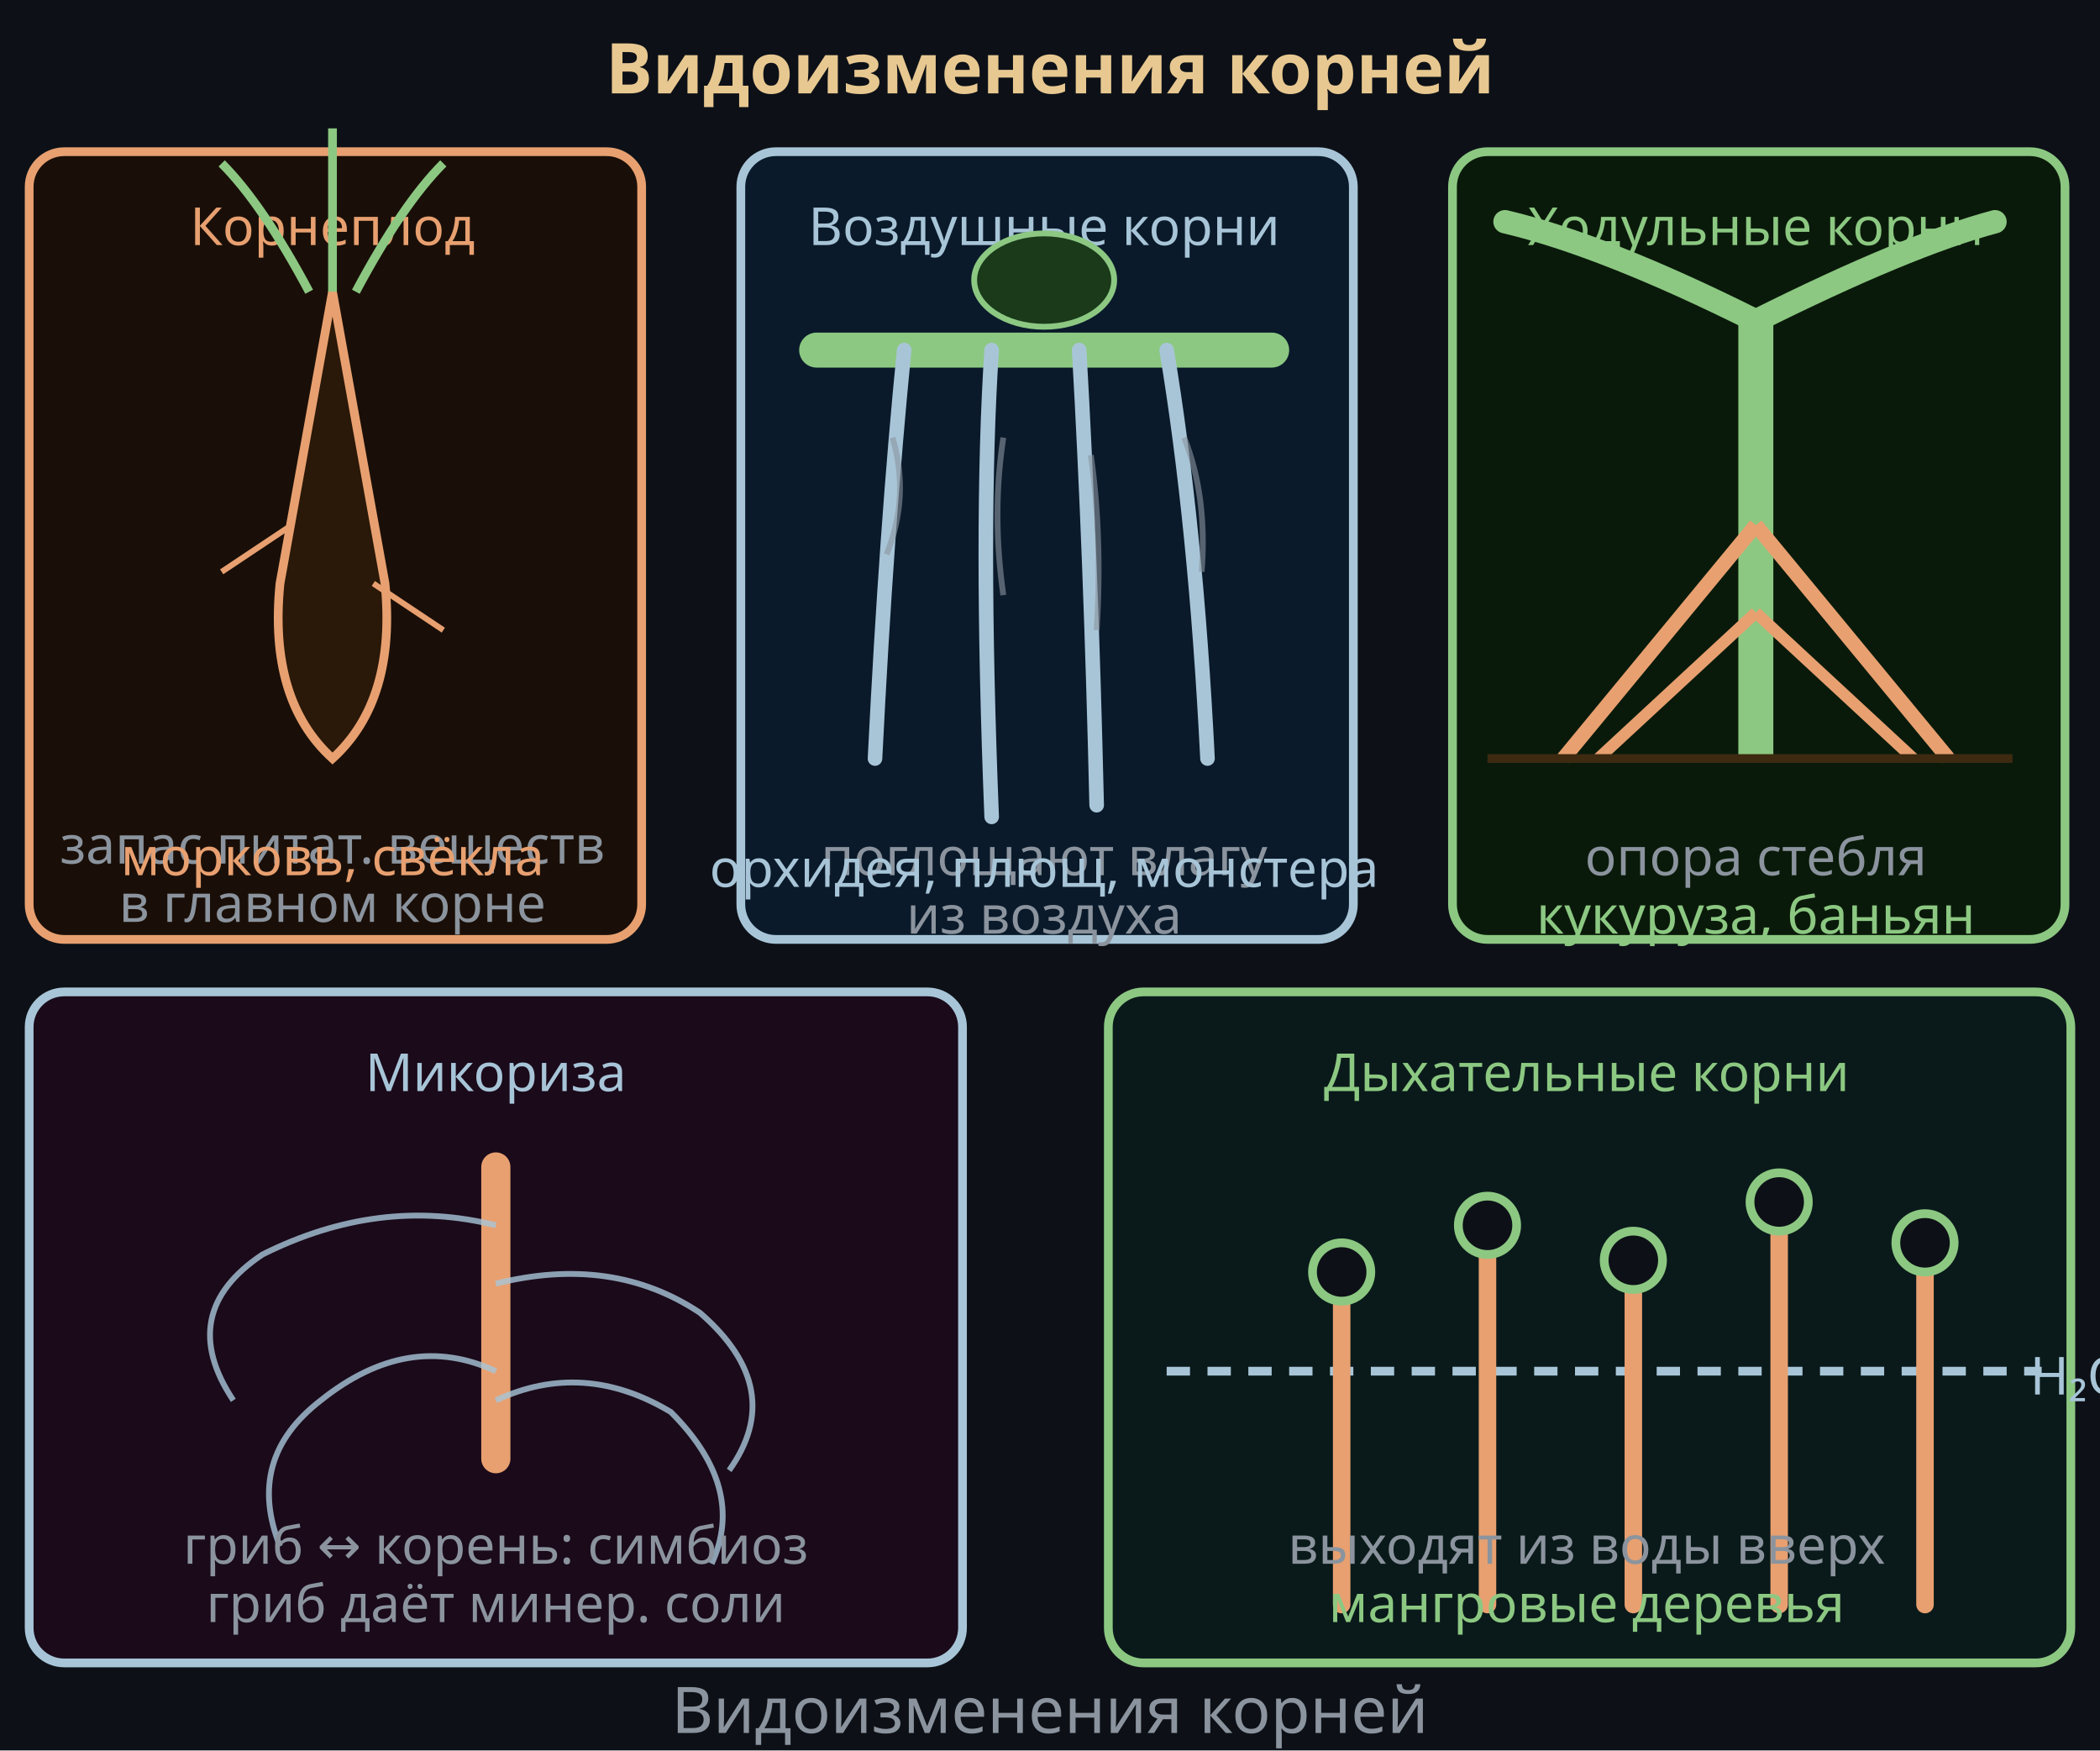
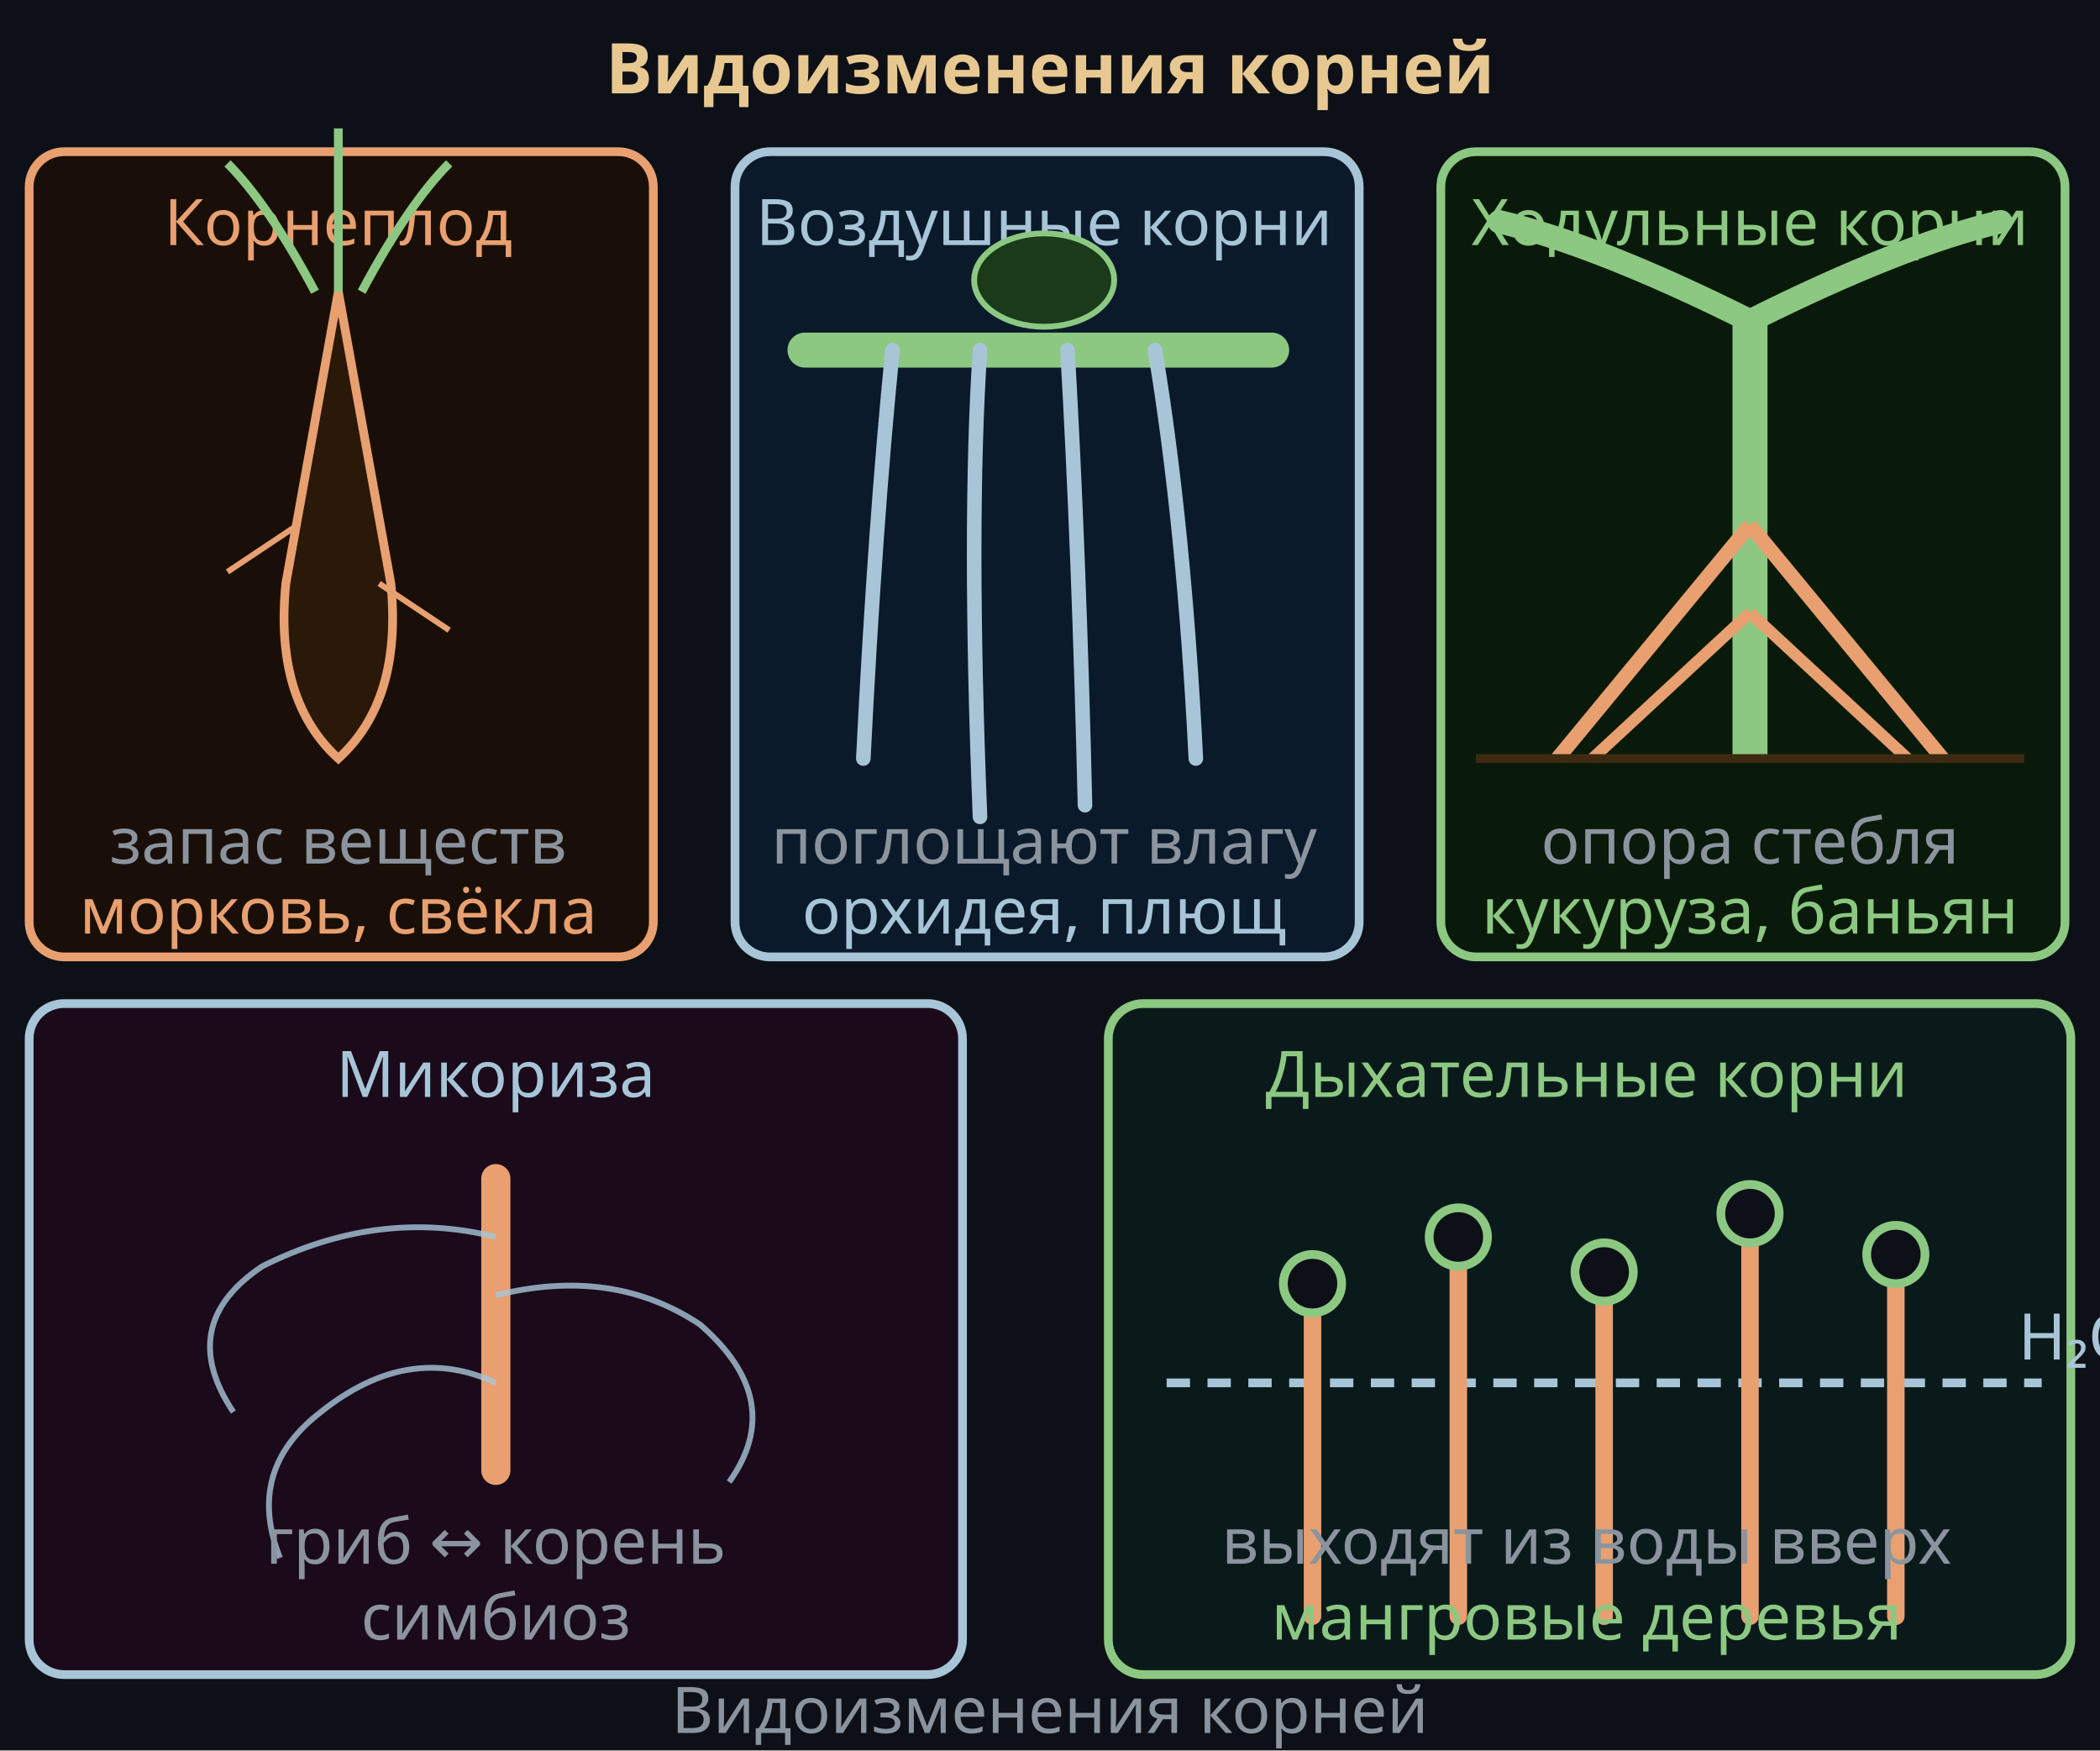
<svg xmlns="http://www.w3.org/2000/svg" viewBox="0 0 360 300" font-family="system-ui,sans-serif">
  <rect width="360" height="300" fill="#0d1117" />
  <text x="180" y="16" text-anchor="middle" font-size="12" fill="#e8c891" font-weight="600">Видоизменения корней</text>
-   <rect x="5" y="26" width="105" height="135" rx="6" fill="#1a0f08" stroke="#e8a070" stroke-width="1.5" />
-   <text x="57" y="42" text-anchor="middle" font-size="9" fill="#e8a070">Корнеплод</text>
-   <path d="M57,50 L48,100 Q46,120 57,130 Q68,120 66,100 Z" fill="#2a1808" stroke="#e8a070" stroke-width="1.5" />
-   <path d="M53,50 Q45,35 38,28" stroke="#8cc882" stroke-width="1.5" fill="none" />
-   <path d="M57,50 Q57,30 57,22" stroke="#8cc882" stroke-width="1.5" fill="none" />
-   <path d="M61,50 Q69,35 76,28" stroke="#8cc882" stroke-width="1.5" fill="none" />
-   <line x1="50" y1="90" x2="38" y2="98" stroke="#e8a070" stroke-width="1" />
-   <line x1="64" y1="100" x2="76" y2="108" stroke="#e8a070" stroke-width="1" />
-   <text x="57" y="148" text-anchor="middle" font-size="9" fill="#8b949e">запас питат. веществ</text>
-   <text x="57" y="158" text-anchor="middle" font-size="9" fill="#8b949e">в главном корне</text>
-   <text x="57" y="150" text-anchor="middle" font-size="9" fill="#e8a070">морковь, свёкла</text>
-   <rect x="127" y="26" width="105" height="135" rx="6" fill="#0a1a2a" stroke="#a8c5d8" stroke-width="1.5" />
-   <text x="179" y="42" text-anchor="middle" font-size="9" fill="#a8c5d8">Воздушные корни</text>
-   <path d="M140,60 L218,60" stroke="#8cc882" stroke-width="6" stroke-linecap="round" />
+   <rect x="5" y="26" width="107" height="138" rx="6" fill="#1a0f08" stroke="#e8a070" stroke-width="1.5" />
+   <text x="58" y="42" text-anchor="middle" font-size="11" fill="#e8a070">Корнеплод</text>
+   <path d="M58,50 L49,100 Q47,120 58,130 Q69,120 67,100 Z" fill="#2a1808" stroke="#e8a070" stroke-width="1.5" />
+   <path d="M54,50 Q46,35 39,28" stroke="#8cc882" stroke-width="1.5" fill="none" />
+   <path d="M58,50 Q58,30 58,22" stroke="#8cc882" stroke-width="1.5" fill="none" />
+   <path d="M62,50 Q70,35 77,28" stroke="#8cc882" stroke-width="1.5" fill="none" />
+   <line x1="51" y1="90" x2="39" y2="98" stroke="#e8a070" stroke-width="1" />
+   <line x1="65" y1="100" x2="77" y2="108" stroke="#e8a070" stroke-width="1" />
+   <text x="58" y="148" text-anchor="middle" font-size="11" fill="#8b949e">запас веществ</text>
+   <text x="58" y="160" text-anchor="middle" font-size="11" fill="#e8a070">морковь, свёкла</text>
+   <rect x="126" y="26" width="107" height="138" rx="6" fill="#0a1a2a" stroke="#a8c5d8" stroke-width="1.5" />
+   <text x="179" y="42" text-anchor="middle" font-size="11" fill="#a8c5d8">Воздушные корни</text>
+   <path d="M138,60 L218,60" stroke="#8cc882" stroke-width="6" stroke-linecap="round" />
  <g stroke="#a8c5d8" stroke-width="2.5" stroke-linecap="round" fill="none">
-     <path d="M155,60 Q152,90 150,130" />
-     <path d="M170,60 Q168,90 170,140" />
-     <path d="M185,60 Q187,95 188,138" />
-     <path d="M200,60 Q205,90 207,130" />
-   </g>
-   <g stroke="#8b949e" stroke-width="1" fill="none" opacity="0.6">
-     <path d="M153,75 Q156,85 152,95" />
-     <path d="M172,75 Q170,88 172,102" />
-     <path d="M187,78 Q189,92 188,108" />
-     <path d="M203,75 Q207,85 206,98" />
+     <path d="M153,60 Q150,90 148,130" />
+     <path d="M168,60 Q166,90 168,140" />
+     <path d="M183,60 Q185,95 186,138" />
+     <path d="M198,60 Q203,90 205,130" />
  </g>
  <ellipse cx="179" cy="48" rx="12" ry="8" fill="#1a3a1a" stroke="#8cc882" stroke-width="1" />
-   <text x="179" y="150" text-anchor="middle" font-size="9" fill="#8b949e">поглощают влагу</text>
-   <text x="179" y="160" text-anchor="middle" font-size="9" fill="#8b949e">из воздуха</text>
-   <text x="179" y="152" text-anchor="middle" font-size="9" fill="#a8c5d8">орхидея, плющ, монстера</text>
-   <rect x="249" y="26" width="105" height="135" rx="6" fill="#0a1a0a" stroke="#8cc882" stroke-width="1.5" />
-   <text x="301" y="42" text-anchor="middle" font-size="9" fill="#8cc882">Ходульные корни</text>
-   <line x1="301" y1="55" x2="301" y2="130" stroke="#8cc882" stroke-width="6" />
-   <line x1="301" y1="90" x2="268" y2="130" stroke="#e8a070" stroke-width="2.5" />
-   <line x1="301" y1="90" x2="334" y2="130" stroke="#e8a070" stroke-width="2.5" />
-   <line x1="301" y1="105" x2="274" y2="130" stroke="#e8a070" stroke-width="2" />
-   <line x1="301" y1="105" x2="328" y2="130" stroke="#e8a070" stroke-width="2" />
-   <line x1="255" y1="130" x2="345" y2="130" stroke="#3d2a10" stroke-width="1.5" />
-   <path d="M301,55 Q275,42 258,38" stroke="#8cc882" stroke-width="4" fill="none" stroke-linecap="round" />
-   <path d="M301,55 Q327,42 342,38" stroke="#8cc882" stroke-width="4" fill="none" stroke-linecap="round" />
-   <text x="301" y="150" text-anchor="middle" font-size="9" fill="#8b949e">опора стебля</text>
-   <text x="301" y="160" text-anchor="middle" font-size="9" fill="#8cc882">кукуруза, баньян</text>
-   <rect x="5" y="170" width="160" height="115" rx="6" fill="#1a0a1a" stroke="#a8c5d8" stroke-width="1.5" />
-   <text x="85" y="187" text-anchor="middle" font-size="9" fill="#a8c5d8">Микориза</text>
-   <path d="M85,200 L85,250" stroke="#e8a070" stroke-width="5" stroke-linecap="round" />
+   <text x="179" y="148" text-anchor="middle" font-size="11" fill="#8b949e">поглощают влагу</text>
+   <text x="179" y="160" text-anchor="middle" font-size="11" fill="#a8c5d8">орхидея, плющ</text>
+   <rect x="247" y="26" width="107" height="138" rx="6" fill="#0a1a0a" stroke="#8cc882" stroke-width="1.5" />
+   <text x="300" y="42" text-anchor="middle" font-size="11" fill="#8cc882">Ходульные корни</text>
+   <line x1="300" y1="55" x2="300" y2="130" stroke="#8cc882" stroke-width="6" />
+   <line x1="300" y1="90" x2="267" y2="130" stroke="#e8a070" stroke-width="2.5" />
+   <line x1="300" y1="90" x2="333" y2="130" stroke="#e8a070" stroke-width="2.5" />
+   <line x1="300" y1="105" x2="273" y2="130" stroke="#e8a070" stroke-width="2" />
+   <line x1="300" y1="105" x2="327" y2="130" stroke="#e8a070" stroke-width="2" />
+   <line x1="253" y1="130" x2="347" y2="130" stroke="#3d2a10" stroke-width="1.5" />
+   <path d="M300,55 Q274,42 257,38" stroke="#8cc882" stroke-width="4" fill="none" stroke-linecap="round" />
+   <path d="M300,55 Q326,42 343,38" stroke="#8cc882" stroke-width="4" fill="none" stroke-linecap="round" />
+   <text x="300" y="148" text-anchor="middle" font-size="11" fill="#8b949e">опора стебля</text>
+   <text x="300" y="160" text-anchor="middle" font-size="11" fill="#8cc882">кукуруза, баньян</text>
+   <rect x="5" y="172" width="160" height="115" rx="6" fill="#1a0a1a" stroke="#a8c5d8" stroke-width="1.5" />
+   <text x="85" y="188" text-anchor="middle" font-size="11" fill="#a8c5d8">Микориза</text>
+   <path d="M85,202 L85,252" stroke="#e8a070" stroke-width="5" stroke-linecap="round" />
  <g stroke="#a8c5d8" stroke-width="1" fill="none" opacity="0.8">
-     <path d="M85,210 Q65,205 45,215 Q30,225 40,240" />
-     <path d="M85,220 Q105,215 120,225 Q135,238 125,252" />
-     <path d="M85,235 Q70,228 55,240 Q42,250 48,265" />
-     <path d="M85,240 Q100,233 115,242 Q128,255 122,268" />
+     <path d="M85,212 Q65,207 45,217 Q30,227 40,242" />
+     <path d="M85,222 Q105,217 120,227 Q135,240 125,254" />
+     <path d="M85,237 Q70,230 55,242 Q42,252 48,267" />
  </g>
-   <text x="85" y="268" text-anchor="middle" font-size="9" fill="#8b949e">гриб ↔ корень: симбиоз</text>
-   <text x="85" y="278" text-anchor="middle" font-size="9" fill="#8b949e">гриб даёт минер. соли</text>
-   <rect x="190" y="170" width="165" height="115" rx="6" fill="#0a1a1a" stroke="#8cc882" stroke-width="1.5" />
-   <text x="272" y="187" text-anchor="middle" font-size="9" fill="#8cc882">Дыхательные корни</text>
-   <line x1="200" y1="235" x2="350" y2="235" stroke="#a8c5d8" stroke-width="1.5" stroke-dasharray="4,3" />
-   <text x="348" y="239" font-size="9" fill="#a8c5d8">H₂O</text>
-   <path d="M230,275 L230,220" stroke="#e8a070" stroke-width="3" stroke-linecap="round" />
-   <path d="M255,275 L255,212" stroke="#e8a070" stroke-width="3" stroke-linecap="round" />
-   <path d="M280,275 L280,218" stroke="#e8a070" stroke-width="3" stroke-linecap="round" />
-   <path d="M305,275 L305,208" stroke="#e8a070" stroke-width="3" stroke-linecap="round" />
-   <path d="M330,275 L330,215" stroke="#e8a070" stroke-width="3" stroke-linecap="round" />
-   <circle cx="230" cy="218" r="5" fill="#0d1117" stroke="#8cc882" stroke-width="1.5" />
-   <circle cx="255" cy="210" r="5" fill="#0d1117" stroke="#8cc882" stroke-width="1.5" />
-   <circle cx="280" cy="216" r="5" fill="#0d1117" stroke="#8cc882" stroke-width="1.5" />
-   <circle cx="305" cy="206" r="5" fill="#0d1117" stroke="#8cc882" stroke-width="1.5" />
-   <circle cx="330" cy="213" r="5" fill="#0d1117" stroke="#8cc882" stroke-width="1.5" />
-   <text x="272" y="268" text-anchor="middle" font-size="9" fill="#8b949e">выходят из воды вверх</text>
-   <text x="272" y="278" text-anchor="middle" font-size="9" fill="#8cc882">мангровые деревья</text>
+   <text x="85" y="268" text-anchor="middle" font-size="11" fill="#8b949e">гриб ↔ корень</text>
+   <text x="85" y="281" text-anchor="middle" font-size="11" fill="#8b949e">симбиоз</text>
+   <rect x="190" y="172" width="165" height="115" rx="6" fill="#0a1a1a" stroke="#8cc882" stroke-width="1.5" />
+   <text x="272" y="188" text-anchor="middle" font-size="11" fill="#8cc882">Дыхательные корни</text>
+   <line x1="200" y1="237" x2="350" y2="237" stroke="#a8c5d8" stroke-width="1.5" stroke-dasharray="4,3" />
+   <text x="346" y="233" font-size="11" fill="#a8c5d8">H₂O</text>
+   <path d="M225,277 L225,222" stroke="#e8a070" stroke-width="3" stroke-linecap="round" />
+   <path d="M250,277 L250,214" stroke="#e8a070" stroke-width="3" stroke-linecap="round" />
+   <path d="M275,277 L275,220" stroke="#e8a070" stroke-width="3" stroke-linecap="round" />
+   <path d="M300,277 L300,210" stroke="#e8a070" stroke-width="3" stroke-linecap="round" />
+   <path d="M325,277 L325,217" stroke="#e8a070" stroke-width="3" stroke-linecap="round" />
+   <circle cx="225" cy="220" r="5" fill="#0d1117" stroke="#8cc882" stroke-width="1.5" />
+   <circle cx="250" cy="212" r="5" fill="#0d1117" stroke="#8cc882" stroke-width="1.5" />
+   <circle cx="275" cy="218" r="5" fill="#0d1117" stroke="#8cc882" stroke-width="1.5" />
+   <circle cx="300" cy="208" r="5" fill="#0d1117" stroke="#8cc882" stroke-width="1.5" />
+   <circle cx="325" cy="215" r="5" fill="#0d1117" stroke="#8cc882" stroke-width="1.5" />
+   <text x="272" y="268" text-anchor="middle" font-size="11" fill="#8b949e">выходят из воды вверх</text>
+   <text x="272" y="281" text-anchor="middle" font-size="11" fill="#8cc882">мангровые деревья</text>
  <text x="180" y="297" text-anchor="middle" font-size="11" fill="#8b949e">Видоизменения корней</text>
</svg>
